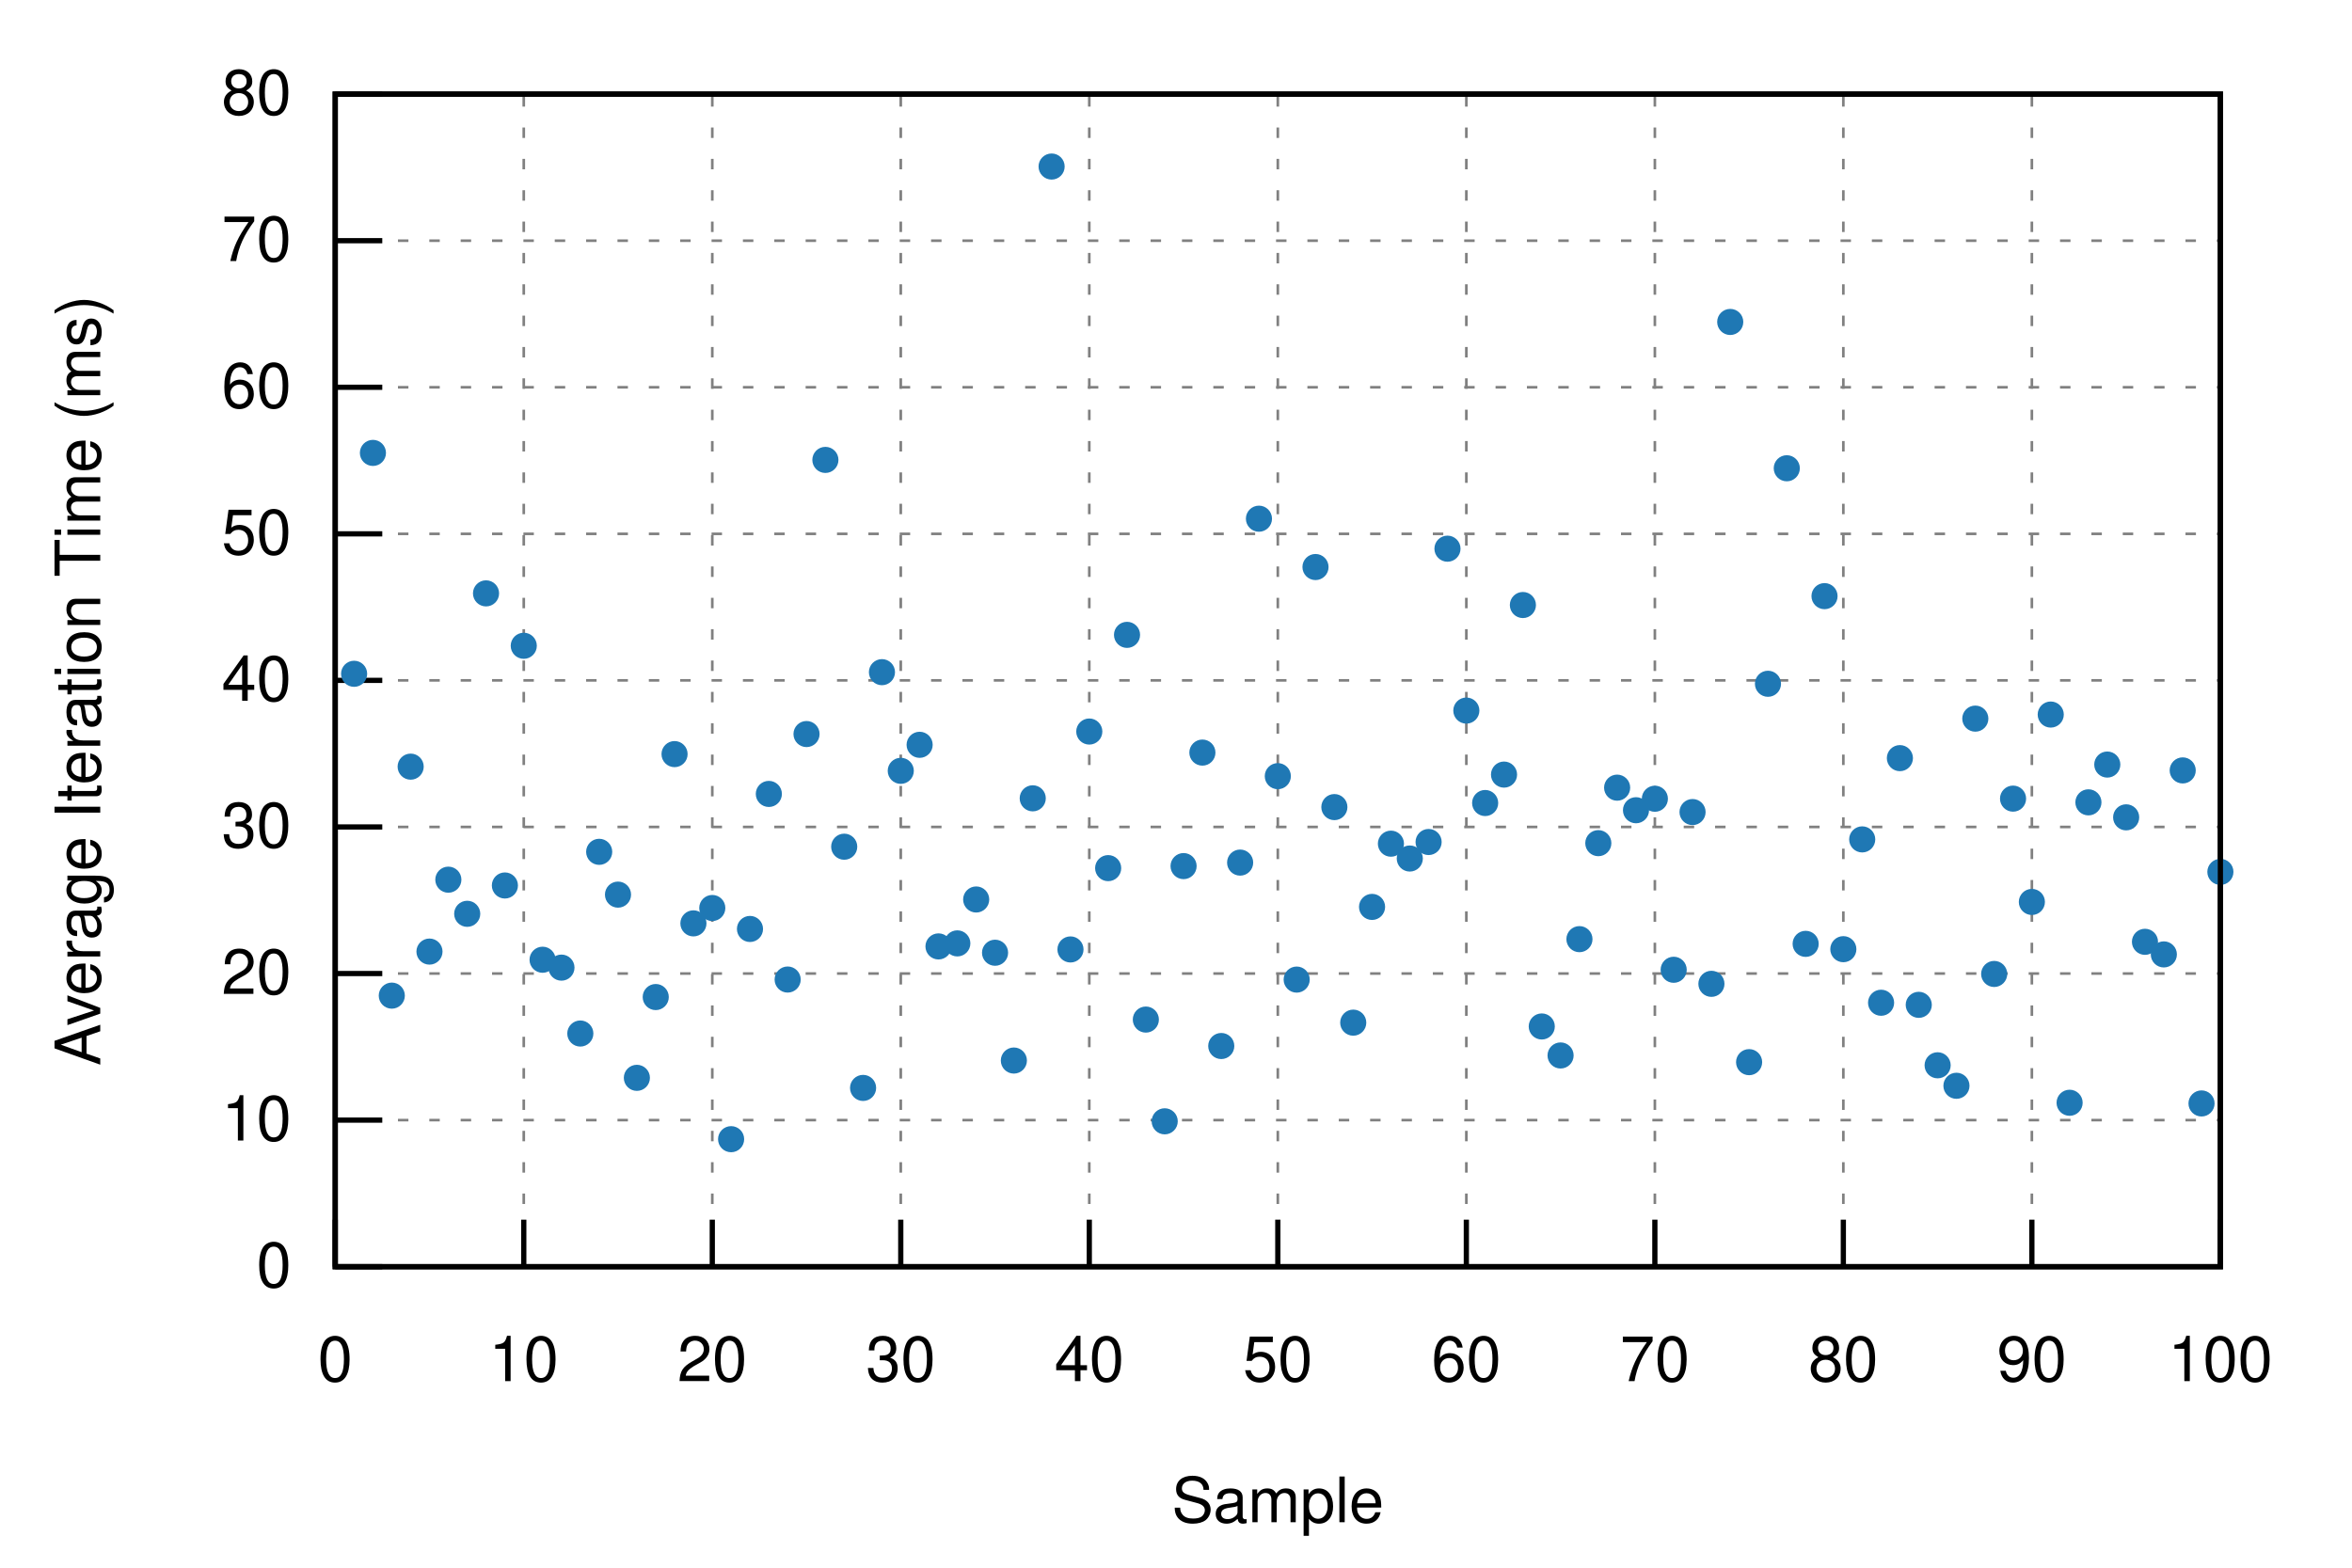
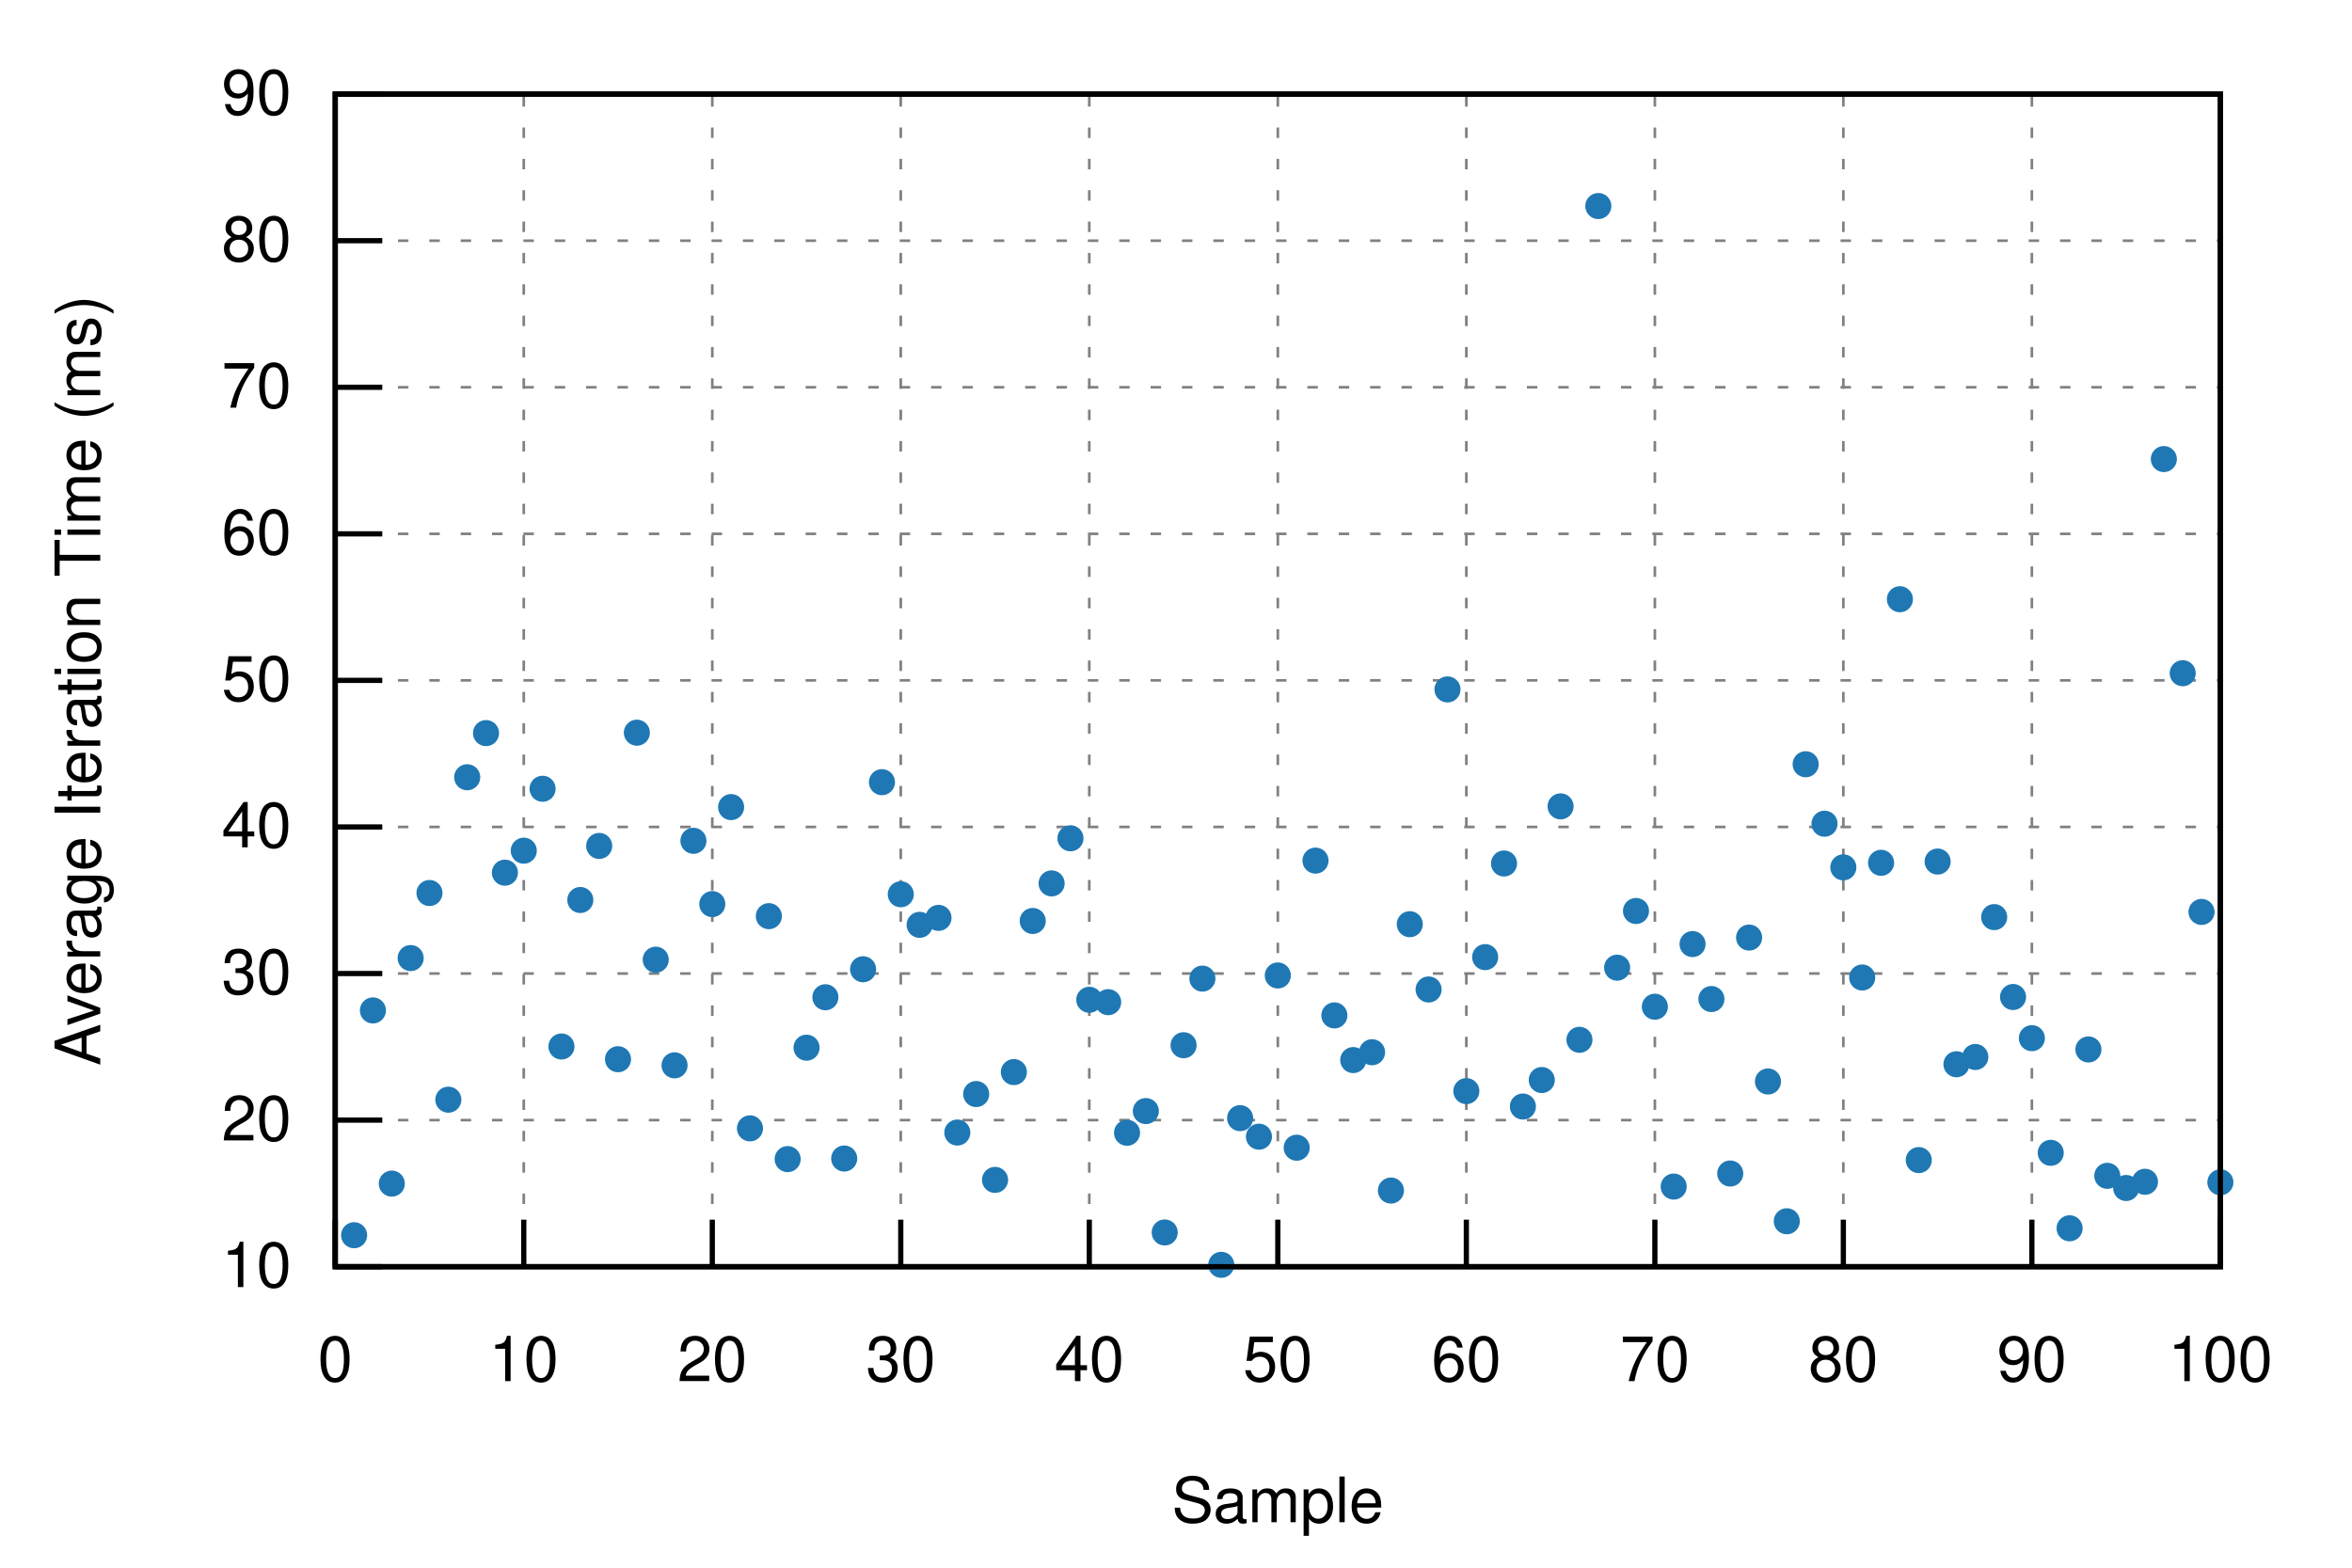
<svg xmlns="http://www.w3.org/2000/svg" xmlns:xlink="http://www.w3.org/1999/xlink" viewBox="0 0 450 300">
  <g id="gnuplot_canvas">
    <rect x="0" y="0" width="450" height="300" fill="none" />
    <defs>
      <circle id="gpDot" r="0.5" stroke-width="0.5" stroke="currentColor" />
      <path id="gpPt0" stroke-width="0.222" stroke="currentColor" d="M-1,0 h2 M0,-1 v2" />
      <path id="gpPt1" stroke-width="0.222" stroke="currentColor" d="M-1,-1 L1,1 M1,-1 L-1,1" />
      <path id="gpPt2" stroke-width="0.222" stroke="currentColor" d="M-1,0 L1,0 M0,-1 L0,1 M-1,-1 L1,1 M-1,1 L1,-1" />
      <rect id="gpPt3" stroke-width="0.222" stroke="currentColor" x="-1" y="-1" width="2" height="2" />
      <rect id="gpPt4" stroke-width="0.222" stroke="currentColor" fill="currentColor" x="-1" y="-1" width="2" height="2" />
      <circle id="gpPt5" stroke-width="0.222" stroke="currentColor" cx="0" cy="0" r="1" />
      <use xlink:href="#gpPt5" id="gpPt6" fill="currentColor" stroke="none" />
      <path id="gpPt7" stroke-width="0.222" stroke="currentColor" d="M0,-1.33 L-1.33,0.67 L1.33,0.67 z" />
      <use xlink:href="#gpPt7" id="gpPt8" fill="currentColor" stroke="none" />
      <use xlink:href="#gpPt7" id="gpPt9" stroke="currentColor" transform="rotate(180)" />
      <use xlink:href="#gpPt9" id="gpPt10" fill="currentColor" stroke="none" />
      <use xlink:href="#gpPt3" id="gpPt11" stroke="currentColor" transform="rotate(45)" />
      <use xlink:href="#gpPt11" id="gpPt12" fill="currentColor" stroke="none" />
      <path id="gpPt13" stroke-width="0.222" stroke="currentColor" d="M0,1.330 L1.265,0.411 L0.782,-1.067 L-0.782,-1.076 L-1.265,0.411 z" />
      <use xlink:href="#gpPt13" id="gpPt14" fill="currentColor" stroke="none" />
      <filter id="textbox" filterUnits="objectBoundingBox" x="0" y="0" height="1" width="1">
        <feFlood flood-color="white" flood-opacity="1" result="bgnd" />
        <feComposite in="SourceGraphic" in2="bgnd" operator="atop" />
      </filter>
      <filter id="greybox" filterUnits="objectBoundingBox" x="0" y="0" height="1" width="1">
        <feFlood flood-color="lightgrey" flood-opacity="1" result="grey" />
        <feComposite in="SourceGraphic" in2="grey" operator="atop" />
      </filter>
    </defs>
    <g fill="none" color="white" stroke="currentColor" stroke-width="1.00" stroke-linecap="butt" stroke-linejoin="miter">
</g>
    <g fill="none" color="black" stroke="currentColor" stroke-width="1.00" stroke-linecap="butt" stroke-linejoin="miter">
</g>
    <g fill="none" color="black" stroke="black" stroke-width="0.50" stroke-linecap="butt" stroke-linejoin="miter">
</g>
    <g fill="none" color="gray" stroke="currentColor" stroke-width="0.50" stroke-linecap="butt" stroke-linejoin="miter">
      <path stroke="gray" stroke-dasharray="2,4" class="gridline" d="M64.14,242.40 L424.82,242.40  " />
    </g>
    <g fill="none" color="gray" stroke="gray" stroke-width="1.00" stroke-linecap="butt" stroke-linejoin="miter">
</g>
    <g fill="none" color="black" stroke="currentColor" stroke-width="1.00" stroke-linecap="butt" stroke-linejoin="miter">
      <path stroke="black" d="M64.14,242.40 L73.14,242.40  " />
      <g transform="translate(55.75,246.30)" stroke="none" fill="black" font-family="Helvetica" font-size="12.00" text-anchor="end">
        <text>
-           <tspan font-family="Helvetica"> 0</tspan>
+           <tspan font-family="Helvetica"> 10</tspan>
        </text>
      </g>
    </g>
    <g fill="none" color="black" stroke="currentColor" stroke-width="1.00" stroke-linecap="butt" stroke-linejoin="miter">
</g>
    <g fill="none" color="black" stroke="black" stroke-width="0.50" stroke-linecap="butt" stroke-linejoin="miter">
</g>
    <g fill="none" color="gray" stroke="currentColor" stroke-width="0.50" stroke-linecap="butt" stroke-linejoin="miter">
      <path stroke="gray" stroke-dasharray="2,4" class="gridline" d="M64.14,214.35 L424.82,214.35  " />
    </g>
    <g fill="none" color="gray" stroke="gray" stroke-width="1.00" stroke-linecap="butt" stroke-linejoin="miter">
</g>
    <g fill="none" color="black" stroke="currentColor" stroke-width="1.00" stroke-linecap="butt" stroke-linejoin="miter">
      <path stroke="black" d="M64.14,214.35 L73.14,214.35  " />
      <g transform="translate(55.75,218.25)" stroke="none" fill="black" font-family="Helvetica" font-size="12.00" text-anchor="end">
        <text>
-           <tspan font-family="Helvetica"> 10</tspan>
+           <tspan font-family="Helvetica"> 20</tspan>
        </text>
      </g>
    </g>
    <g fill="none" color="black" stroke="currentColor" stroke-width="1.00" stroke-linecap="butt" stroke-linejoin="miter">
</g>
    <g fill="none" color="black" stroke="black" stroke-width="0.50" stroke-linecap="butt" stroke-linejoin="miter">
</g>
    <g fill="none" color="gray" stroke="currentColor" stroke-width="0.50" stroke-linecap="butt" stroke-linejoin="miter">
      <path stroke="gray" stroke-dasharray="2,4" class="gridline" d="M64.14,186.30 L424.82,186.30  " />
    </g>
    <g fill="none" color="gray" stroke="gray" stroke-width="1.00" stroke-linecap="butt" stroke-linejoin="miter">
</g>
    <g fill="none" color="black" stroke="currentColor" stroke-width="1.00" stroke-linecap="butt" stroke-linejoin="miter">
      <path stroke="black" d="M64.14,186.30 L73.14,186.30  " />
      <g transform="translate(55.75,190.20)" stroke="none" fill="black" font-family="Helvetica" font-size="12.00" text-anchor="end">
        <text>
-           <tspan font-family="Helvetica"> 20</tspan>
+           <tspan font-family="Helvetica"> 30</tspan>
        </text>
      </g>
    </g>
    <g fill="none" color="black" stroke="currentColor" stroke-width="1.00" stroke-linecap="butt" stroke-linejoin="miter">
</g>
    <g fill="none" color="black" stroke="black" stroke-width="0.50" stroke-linecap="butt" stroke-linejoin="miter">
</g>
    <g fill="none" color="gray" stroke="currentColor" stroke-width="0.50" stroke-linecap="butt" stroke-linejoin="miter">
      <path stroke="gray" stroke-dasharray="2,4" class="gridline" d="M64.14,158.25 L424.82,158.25  " />
    </g>
    <g fill="none" color="gray" stroke="gray" stroke-width="1.00" stroke-linecap="butt" stroke-linejoin="miter">
</g>
    <g fill="none" color="black" stroke="currentColor" stroke-width="1.00" stroke-linecap="butt" stroke-linejoin="miter">
      <path stroke="black" d="M64.14,158.25 L73.14,158.25  " />
      <g transform="translate(55.75,162.15)" stroke="none" fill="black" font-family="Helvetica" font-size="12.00" text-anchor="end">
        <text>
-           <tspan font-family="Helvetica"> 30</tspan>
+           <tspan font-family="Helvetica"> 40</tspan>
        </text>
      </g>
    </g>
    <g fill="none" color="black" stroke="currentColor" stroke-width="1.00" stroke-linecap="butt" stroke-linejoin="miter">
</g>
    <g fill="none" color="black" stroke="black" stroke-width="0.50" stroke-linecap="butt" stroke-linejoin="miter">
</g>
    <g fill="none" color="gray" stroke="currentColor" stroke-width="0.50" stroke-linecap="butt" stroke-linejoin="miter">
      <path stroke="gray" stroke-dasharray="2,4" class="gridline" d="M64.14,130.20 L424.82,130.20  " />
    </g>
    <g fill="none" color="gray" stroke="gray" stroke-width="1.00" stroke-linecap="butt" stroke-linejoin="miter">
</g>
    <g fill="none" color="black" stroke="currentColor" stroke-width="1.00" stroke-linecap="butt" stroke-linejoin="miter">
      <path stroke="black" d="M64.14,130.20 L73.14,130.20  " />
      <g transform="translate(55.75,134.10)" stroke="none" fill="black" font-family="Helvetica" font-size="12.00" text-anchor="end">
        <text>
-           <tspan font-family="Helvetica"> 40</tspan>
+           <tspan font-family="Helvetica"> 50</tspan>
        </text>
      </g>
    </g>
    <g fill="none" color="black" stroke="currentColor" stroke-width="1.00" stroke-linecap="butt" stroke-linejoin="miter">
</g>
    <g fill="none" color="black" stroke="black" stroke-width="0.50" stroke-linecap="butt" stroke-linejoin="miter">
</g>
    <g fill="none" color="gray" stroke="currentColor" stroke-width="0.50" stroke-linecap="butt" stroke-linejoin="miter">
      <path stroke="gray" stroke-dasharray="2,4" class="gridline" d="M64.14,102.16 L424.82,102.16  " />
    </g>
    <g fill="none" color="gray" stroke="gray" stroke-width="1.00" stroke-linecap="butt" stroke-linejoin="miter">
</g>
    <g fill="none" color="black" stroke="currentColor" stroke-width="1.00" stroke-linecap="butt" stroke-linejoin="miter">
      <path stroke="black" d="M64.14,102.16 L73.14,102.16  " />
      <g transform="translate(55.75,106.06)" stroke="none" fill="black" font-family="Helvetica" font-size="12.00" text-anchor="end">
        <text>
-           <tspan font-family="Helvetica"> 50</tspan>
+           <tspan font-family="Helvetica"> 60</tspan>
        </text>
      </g>
    </g>
    <g fill="none" color="black" stroke="currentColor" stroke-width="1.00" stroke-linecap="butt" stroke-linejoin="miter">
</g>
    <g fill="none" color="black" stroke="black" stroke-width="0.50" stroke-linecap="butt" stroke-linejoin="miter">
</g>
    <g fill="none" color="gray" stroke="currentColor" stroke-width="0.50" stroke-linecap="butt" stroke-linejoin="miter">
      <path stroke="gray" stroke-dasharray="2,4" class="gridline" d="M64.14,74.11 L424.82,74.11  " />
    </g>
    <g fill="none" color="gray" stroke="gray" stroke-width="1.00" stroke-linecap="butt" stroke-linejoin="miter">
</g>
    <g fill="none" color="black" stroke="currentColor" stroke-width="1.00" stroke-linecap="butt" stroke-linejoin="miter">
      <path stroke="black" d="M64.14,74.11 L73.14,74.11  " />
      <g transform="translate(55.75,78.01)" stroke="none" fill="black" font-family="Helvetica" font-size="12.00" text-anchor="end">
        <text>
-           <tspan font-family="Helvetica"> 60</tspan>
+           <tspan font-family="Helvetica"> 70</tspan>
        </text>
      </g>
    </g>
    <g fill="none" color="black" stroke="currentColor" stroke-width="1.00" stroke-linecap="butt" stroke-linejoin="miter">
</g>
    <g fill="none" color="black" stroke="black" stroke-width="0.50" stroke-linecap="butt" stroke-linejoin="miter">
</g>
    <g fill="none" color="gray" stroke="currentColor" stroke-width="0.50" stroke-linecap="butt" stroke-linejoin="miter">
      <path stroke="gray" stroke-dasharray="2,4" class="gridline" d="M64.14,46.06 L424.82,46.06  " />
    </g>
    <g fill="none" color="gray" stroke="gray" stroke-width="1.00" stroke-linecap="butt" stroke-linejoin="miter">
</g>
    <g fill="none" color="black" stroke="currentColor" stroke-width="1.00" stroke-linecap="butt" stroke-linejoin="miter">
      <path stroke="black" d="M64.14,46.06 L73.14,46.06  " />
      <g transform="translate(55.75,49.96)" stroke="none" fill="black" font-family="Helvetica" font-size="12.00" text-anchor="end">
        <text>
-           <tspan font-family="Helvetica"> 70</tspan>
+           <tspan font-family="Helvetica"> 80</tspan>
        </text>
      </g>
    </g>
    <g fill="none" color="black" stroke="currentColor" stroke-width="1.00" stroke-linecap="butt" stroke-linejoin="miter">
</g>
    <g fill="none" color="black" stroke="black" stroke-width="0.50" stroke-linecap="butt" stroke-linejoin="miter">
</g>
    <g fill="none" color="gray" stroke="currentColor" stroke-width="0.50" stroke-linecap="butt" stroke-linejoin="miter">
      <path stroke="gray" stroke-dasharray="2,4" class="gridline" d="M64.14,18.01 L424.82,18.01  " />
    </g>
    <g fill="none" color="gray" stroke="gray" stroke-width="1.00" stroke-linecap="butt" stroke-linejoin="miter">
</g>
    <g fill="none" color="black" stroke="currentColor" stroke-width="1.00" stroke-linecap="butt" stroke-linejoin="miter">
      <path stroke="black" d="M64.14,18.01 L73.14,18.01  " />
      <g transform="translate(55.75,21.91)" stroke="none" fill="black" font-family="Helvetica" font-size="12.00" text-anchor="end">
        <text>
-           <tspan font-family="Helvetica"> 80</tspan>
+           <tspan font-family="Helvetica"> 90</tspan>
        </text>
      </g>
    </g>
    <g fill="none" color="black" stroke="currentColor" stroke-width="1.00" stroke-linecap="butt" stroke-linejoin="miter">
</g>
    <g fill="none" color="black" stroke="black" stroke-width="0.50" stroke-linecap="butt" stroke-linejoin="miter">
</g>
    <g fill="none" color="gray" stroke="currentColor" stroke-width="0.50" stroke-linecap="butt" stroke-linejoin="miter">
      <path stroke="gray" stroke-dasharray="2,4" class="gridline" d="M64.14,242.40 L64.14,18.01  " />
    </g>
    <g fill="none" color="gray" stroke="gray" stroke-width="1.00" stroke-linecap="butt" stroke-linejoin="miter">
</g>
    <g fill="none" color="black" stroke="currentColor" stroke-width="1.00" stroke-linecap="butt" stroke-linejoin="miter">
      <path stroke="black" d="M64.14,242.40 L64.14,233.40  " />
      <g transform="translate(64.14,264.30)" stroke="none" fill="black" font-family="Helvetica" font-size="12.00" text-anchor="middle">
        <text>
          <tspan font-family="Helvetica"> 0</tspan>
        </text>
      </g>
    </g>
    <g fill="none" color="black" stroke="currentColor" stroke-width="1.00" stroke-linecap="butt" stroke-linejoin="miter">
</g>
    <g fill="none" color="black" stroke="black" stroke-width="0.50" stroke-linecap="butt" stroke-linejoin="miter">
</g>
    <g fill="none" color="gray" stroke="currentColor" stroke-width="0.50" stroke-linecap="butt" stroke-linejoin="miter">
      <path stroke="gray" stroke-dasharray="2,4" class="gridline" d="M100.21,242.40 L100.21,18.01  " />
    </g>
    <g fill="none" color="gray" stroke="gray" stroke-width="1.00" stroke-linecap="butt" stroke-linejoin="miter">
</g>
    <g fill="none" color="black" stroke="currentColor" stroke-width="1.00" stroke-linecap="butt" stroke-linejoin="miter">
      <path stroke="black" d="M100.21,242.40 L100.21,233.40  " />
      <g transform="translate(100.21,264.30)" stroke="none" fill="black" font-family="Helvetica" font-size="12.00" text-anchor="middle">
        <text>
          <tspan font-family="Helvetica"> 10</tspan>
        </text>
      </g>
    </g>
    <g fill="none" color="black" stroke="currentColor" stroke-width="1.00" stroke-linecap="butt" stroke-linejoin="miter">
</g>
    <g fill="none" color="black" stroke="black" stroke-width="0.50" stroke-linecap="butt" stroke-linejoin="miter">
</g>
    <g fill="none" color="gray" stroke="currentColor" stroke-width="0.50" stroke-linecap="butt" stroke-linejoin="miter">
      <path stroke="gray" stroke-dasharray="2,4" class="gridline" d="M136.28,242.40 L136.28,18.01  " />
    </g>
    <g fill="none" color="gray" stroke="gray" stroke-width="1.00" stroke-linecap="butt" stroke-linejoin="miter">
</g>
    <g fill="none" color="black" stroke="currentColor" stroke-width="1.00" stroke-linecap="butt" stroke-linejoin="miter">
      <path stroke="black" d="M136.28,242.40 L136.28,233.40  " />
      <g transform="translate(136.28,264.30)" stroke="none" fill="black" font-family="Helvetica" font-size="12.00" text-anchor="middle">
        <text>
          <tspan font-family="Helvetica"> 20</tspan>
        </text>
      </g>
    </g>
    <g fill="none" color="black" stroke="currentColor" stroke-width="1.00" stroke-linecap="butt" stroke-linejoin="miter">
</g>
    <g fill="none" color="black" stroke="black" stroke-width="0.50" stroke-linecap="butt" stroke-linejoin="miter">
</g>
    <g fill="none" color="gray" stroke="currentColor" stroke-width="0.50" stroke-linecap="butt" stroke-linejoin="miter">
      <path stroke="gray" stroke-dasharray="2,4" class="gridline" d="M172.34,242.40 L172.34,18.01  " />
    </g>
    <g fill="none" color="gray" stroke="gray" stroke-width="1.00" stroke-linecap="butt" stroke-linejoin="miter">
</g>
    <g fill="none" color="black" stroke="currentColor" stroke-width="1.00" stroke-linecap="butt" stroke-linejoin="miter">
      <path stroke="black" d="M172.34,242.40 L172.34,233.40  " />
      <g transform="translate(172.34,264.30)" stroke="none" fill="black" font-family="Helvetica" font-size="12.00" text-anchor="middle">
        <text>
          <tspan font-family="Helvetica"> 30</tspan>
        </text>
      </g>
    </g>
    <g fill="none" color="black" stroke="currentColor" stroke-width="1.00" stroke-linecap="butt" stroke-linejoin="miter">
</g>
    <g fill="none" color="black" stroke="black" stroke-width="0.50" stroke-linecap="butt" stroke-linejoin="miter">
</g>
    <g fill="none" color="gray" stroke="currentColor" stroke-width="0.50" stroke-linecap="butt" stroke-linejoin="miter">
      <path stroke="gray" stroke-dasharray="2,4" class="gridline" d="M208.41,242.40 L208.41,18.01  " />
    </g>
    <g fill="none" color="gray" stroke="gray" stroke-width="1.00" stroke-linecap="butt" stroke-linejoin="miter">
</g>
    <g fill="none" color="black" stroke="currentColor" stroke-width="1.00" stroke-linecap="butt" stroke-linejoin="miter">
      <path stroke="black" d="M208.41,242.40 L208.41,233.40  " />
      <g transform="translate(208.41,264.30)" stroke="none" fill="black" font-family="Helvetica" font-size="12.00" text-anchor="middle">
        <text>
          <tspan font-family="Helvetica"> 40</tspan>
        </text>
      </g>
    </g>
    <g fill="none" color="black" stroke="currentColor" stroke-width="1.00" stroke-linecap="butt" stroke-linejoin="miter">
</g>
    <g fill="none" color="black" stroke="black" stroke-width="0.50" stroke-linecap="butt" stroke-linejoin="miter">
</g>
    <g fill="none" color="gray" stroke="currentColor" stroke-width="0.50" stroke-linecap="butt" stroke-linejoin="miter">
      <path stroke="gray" stroke-dasharray="2,4" class="gridline" d="M244.48,242.40 L244.48,18.01  " />
    </g>
    <g fill="none" color="gray" stroke="gray" stroke-width="1.00" stroke-linecap="butt" stroke-linejoin="miter">
</g>
    <g fill="none" color="black" stroke="currentColor" stroke-width="1.00" stroke-linecap="butt" stroke-linejoin="miter">
      <path stroke="black" d="M244.48,242.40 L244.48,233.40  " />
      <g transform="translate(244.48,264.30)" stroke="none" fill="black" font-family="Helvetica" font-size="12.00" text-anchor="middle">
        <text>
          <tspan font-family="Helvetica"> 50</tspan>
        </text>
      </g>
    </g>
    <g fill="none" color="black" stroke="currentColor" stroke-width="1.00" stroke-linecap="butt" stroke-linejoin="miter">
</g>
    <g fill="none" color="black" stroke="black" stroke-width="0.50" stroke-linecap="butt" stroke-linejoin="miter">
</g>
    <g fill="none" color="gray" stroke="currentColor" stroke-width="0.50" stroke-linecap="butt" stroke-linejoin="miter">
      <path stroke="gray" stroke-dasharray="2,4" class="gridline" d="M280.55,242.40 L280.55,18.01  " />
    </g>
    <g fill="none" color="gray" stroke="gray" stroke-width="1.00" stroke-linecap="butt" stroke-linejoin="miter">
</g>
    <g fill="none" color="black" stroke="currentColor" stroke-width="1.00" stroke-linecap="butt" stroke-linejoin="miter">
      <path stroke="black" d="M280.55,242.40 L280.55,233.40  " />
      <g transform="translate(280.55,264.30)" stroke="none" fill="black" font-family="Helvetica" font-size="12.00" text-anchor="middle">
        <text>
          <tspan font-family="Helvetica"> 60</tspan>
        </text>
      </g>
    </g>
    <g fill="none" color="black" stroke="currentColor" stroke-width="1.00" stroke-linecap="butt" stroke-linejoin="miter">
</g>
    <g fill="none" color="black" stroke="black" stroke-width="0.50" stroke-linecap="butt" stroke-linejoin="miter">
</g>
    <g fill="none" color="gray" stroke="currentColor" stroke-width="0.50" stroke-linecap="butt" stroke-linejoin="miter">
      <path stroke="gray" stroke-dasharray="2,4" class="gridline" d="M316.62,242.40 L316.62,18.01  " />
    </g>
    <g fill="none" color="gray" stroke="gray" stroke-width="1.00" stroke-linecap="butt" stroke-linejoin="miter">
</g>
    <g fill="none" color="black" stroke="currentColor" stroke-width="1.00" stroke-linecap="butt" stroke-linejoin="miter">
      <path stroke="black" d="M316.62,242.40 L316.62,233.40  " />
      <g transform="translate(316.62,264.30)" stroke="none" fill="black" font-family="Helvetica" font-size="12.00" text-anchor="middle">
        <text>
          <tspan font-family="Helvetica"> 70</tspan>
        </text>
      </g>
    </g>
    <g fill="none" color="black" stroke="currentColor" stroke-width="1.00" stroke-linecap="butt" stroke-linejoin="miter">
</g>
    <g fill="none" color="black" stroke="black" stroke-width="0.50" stroke-linecap="butt" stroke-linejoin="miter">
</g>
    <g fill="none" color="gray" stroke="currentColor" stroke-width="0.50" stroke-linecap="butt" stroke-linejoin="miter">
      <path stroke="gray" stroke-dasharray="2,4" class="gridline" d="M352.68,242.40 L352.68,18.01  " />
    </g>
    <g fill="none" color="gray" stroke="gray" stroke-width="1.00" stroke-linecap="butt" stroke-linejoin="miter">
</g>
    <g fill="none" color="black" stroke="currentColor" stroke-width="1.00" stroke-linecap="butt" stroke-linejoin="miter">
      <path stroke="black" d="M352.68,242.40 L352.68,233.40  " />
      <g transform="translate(352.68,264.30)" stroke="none" fill="black" font-family="Helvetica" font-size="12.00" text-anchor="middle">
        <text>
          <tspan font-family="Helvetica"> 80</tspan>
        </text>
      </g>
    </g>
    <g fill="none" color="black" stroke="currentColor" stroke-width="1.00" stroke-linecap="butt" stroke-linejoin="miter">
</g>
    <g fill="none" color="black" stroke="black" stroke-width="0.50" stroke-linecap="butt" stroke-linejoin="miter">
</g>
    <g fill="none" color="gray" stroke="currentColor" stroke-width="0.50" stroke-linecap="butt" stroke-linejoin="miter">
      <path stroke="gray" stroke-dasharray="2,4" class="gridline" d="M388.75,242.40 L388.75,18.01  " />
    </g>
    <g fill="none" color="gray" stroke="gray" stroke-width="1.00" stroke-linecap="butt" stroke-linejoin="miter">
</g>
    <g fill="none" color="black" stroke="currentColor" stroke-width="1.00" stroke-linecap="butt" stroke-linejoin="miter">
      <path stroke="black" d="M388.75,242.40 L388.75,233.40  " />
      <g transform="translate(388.75,264.30)" stroke="none" fill="black" font-family="Helvetica" font-size="12.00" text-anchor="middle">
        <text>
          <tspan font-family="Helvetica"> 90</tspan>
        </text>
      </g>
    </g>
    <g fill="none" color="black" stroke="currentColor" stroke-width="1.00" stroke-linecap="butt" stroke-linejoin="miter">
</g>
    <g fill="none" color="black" stroke="black" stroke-width="0.50" stroke-linecap="butt" stroke-linejoin="miter">
</g>
    <g fill="none" color="gray" stroke="currentColor" stroke-width="0.50" stroke-linecap="butt" stroke-linejoin="miter">
      <path stroke="gray" stroke-dasharray="2,4" class="gridline" d="M424.82,242.40 L424.82,18.01  " />
    </g>
    <g fill="none" color="gray" stroke="gray" stroke-width="1.00" stroke-linecap="butt" stroke-linejoin="miter">
</g>
    <g fill="none" color="black" stroke="currentColor" stroke-width="1.00" stroke-linecap="butt" stroke-linejoin="miter">
      <path stroke="black" d="M424.82,242.40 L424.82,233.40  " />
      <g transform="translate(424.82,264.30)" stroke="none" fill="black" font-family="Helvetica" font-size="12.00" text-anchor="middle">
        <text>
          <tspan font-family="Helvetica"> 100</tspan>
        </text>
      </g>
    </g>
    <g fill="none" color="black" stroke="currentColor" stroke-width="1.00" stroke-linecap="butt" stroke-linejoin="miter">
</g>
    <g fill="none" color="black" stroke="currentColor" stroke-width="1.00" stroke-linecap="butt" stroke-linejoin="miter">
      <path stroke="black" d="M64.14,18.01 L64.14,242.40 L424.82,242.40 L424.82,18.01 L64.14,18.01 Z  " />
    </g>
    <g fill="none" color="black" stroke="currentColor" stroke-width="1.00" stroke-linecap="butt" stroke-linejoin="miter">
</g>
    <g id="gnuplot_plot_1" fill="none">
      <g fill="none" color="black" stroke="currentColor" stroke-width="1.00" stroke-linecap="butt" stroke-linejoin="miter">
-         <use xlink:href="#gpPt6" transform="translate(67.75,128.94) scale(2.25)" color="rgb( 31, 120, 180)" />
-         <use xlink:href="#gpPt6" transform="translate(71.35,86.67) scale(2.25)" color="rgb( 31, 120, 180)" />
-         <use xlink:href="#gpPt6" transform="translate(74.96,190.53) scale(2.25)" color="rgb( 31, 120, 180)" />
-         <use xlink:href="#gpPt6" transform="translate(78.57,146.71) scale(2.25)" color="rgb( 31, 120, 180)" />
-         <use xlink:href="#gpPt6" transform="translate(82.17,182.10) scale(2.25)" color="rgb( 31, 120, 180)" />
-         <use xlink:href="#gpPt6" transform="translate(85.78,168.34) scale(2.25)" color="rgb( 31, 120, 180)" />
-         <use xlink:href="#gpPt6" transform="translate(89.39,174.87) scale(2.25)" color="rgb( 31, 120, 180)" />
-         <use xlink:href="#gpPt6" transform="translate(92.99,113.55) scale(2.25)" color="rgb( 31, 120, 180)" />
-         <use xlink:href="#gpPt6" transform="translate(96.60,169.45) scale(2.25)" color="rgb( 31, 120, 180)" />
-         <use xlink:href="#gpPt6" transform="translate(100.21,123.58) scale(2.25)" color="rgb( 31, 120, 180)" />
-         <use xlink:href="#gpPt6" transform="translate(103.81,183.66) scale(2.25)" color="rgb( 31, 120, 180)" />
-         <use xlink:href="#gpPt6" transform="translate(107.42,185.17) scale(2.25)" color="rgb( 31, 120, 180)" />
-         <use xlink:href="#gpPt6" transform="translate(111.03,197.78) scale(2.25)" color="rgb( 31, 120, 180)" />
-         <use xlink:href="#gpPt6" transform="translate(114.64,163.01) scale(2.25)" color="rgb( 31, 120, 180)" />
-         <use xlink:href="#gpPt6" transform="translate(118.24,171.20) scale(2.25)" color="rgb( 31, 120, 180)" />
-         <use xlink:href="#gpPt6" transform="translate(121.85,206.26) scale(2.25)" color="rgb( 31, 120, 180)" />
-         <use xlink:href="#gpPt6" transform="translate(125.46,190.80) scale(2.25)" color="rgb( 31, 120, 180)" />
-         <use xlink:href="#gpPt6" transform="translate(129.06,144.31) scale(2.25)" color="rgb( 31, 120, 180)" />
-         <use xlink:href="#gpPt6" transform="translate(132.67,176.70) scale(2.25)" color="rgb( 31, 120, 180)" />
-         <use xlink:href="#gpPt6" transform="translate(136.28,173.76) scale(2.25)" color="rgb( 31, 120, 180)" />
-         <use xlink:href="#gpPt6" transform="translate(139.88,218.00) scale(2.25)" color="rgb( 31, 120, 180)" />
-         <use xlink:href="#gpPt6" transform="translate(143.49,177.77) scale(2.25)" color="rgb( 31, 120, 180)" />
-         <use xlink:href="#gpPt6" transform="translate(147.10,151.93) scale(2.25)" color="rgb( 31, 120, 180)" />
-         <use xlink:href="#gpPt6" transform="translate(150.70,187.45) scale(2.25)" color="rgb( 31, 120, 180)" />
-         <use xlink:href="#gpPt6" transform="translate(154.31,140.47) scale(2.25)" color="rgb( 31, 120, 180)" />
-         <use xlink:href="#gpPt6" transform="translate(157.92,88.01) scale(2.25)" color="rgb( 31, 120, 180)" />
-         <use xlink:href="#gpPt6" transform="translate(161.52,162.03) scale(2.25)" color="rgb( 31, 120, 180)" />
-         <use xlink:href="#gpPt6" transform="translate(165.13,208.19) scale(2.25)" color="rgb( 31, 120, 180)" />
-         <use xlink:href="#gpPt6" transform="translate(168.74,128.63) scale(2.25)" color="rgb( 31, 120, 180)" />
-         <use xlink:href="#gpPt6" transform="translate(172.34,147.51) scale(2.25)" color="rgb( 31, 120, 180)" />
-         <use xlink:href="#gpPt6" transform="translate(175.95,142.53) scale(2.25)" color="rgb( 31, 120, 180)" />
-         <use xlink:href="#gpPt6" transform="translate(179.56,181.11) scale(2.25)" color="rgb( 31, 120, 180)" />
-         <use xlink:href="#gpPt6" transform="translate(183.16,180.53) scale(2.25)" color="rgb( 31, 120, 180)" />
-         <use xlink:href="#gpPt6" transform="translate(186.77,172.13) scale(2.25)" color="rgb( 31, 120, 180)" />
-         <use xlink:href="#gpPt6" transform="translate(190.38,182.32) scale(2.25)" color="rgb( 31, 120, 180)" />
-         <use xlink:href="#gpPt6" transform="translate(193.98,202.95) scale(2.25)" color="rgb( 31, 120, 180)" />
-         <use xlink:href="#gpPt6" transform="translate(197.59,152.77) scale(2.25)" color="rgb( 31, 120, 180)" />
-         <use xlink:href="#gpPt6" transform="translate(201.20,31.87) scale(2.25)" color="rgb( 31, 120, 180)" />
-         <use xlink:href="#gpPt6" transform="translate(204.81,181.69) scale(2.25)" color="rgb( 31, 120, 180)" />
-         <use xlink:href="#gpPt6" transform="translate(208.41,139.99) scale(2.25)" color="rgb( 31, 120, 180)" />
-         <use xlink:href="#gpPt6" transform="translate(212.02,166.13) scale(2.25)" color="rgb( 31, 120, 180)" />
-         <use xlink:href="#gpPt6" transform="translate(215.63,121.49) scale(2.25)" color="rgb( 31, 120, 180)" />
-         <use xlink:href="#gpPt6" transform="translate(219.23,195.11) scale(2.25)" color="rgb( 31, 120, 180)" />
-         <use xlink:href="#gpPt6" transform="translate(222.84,214.58) scale(2.25)" color="rgb( 31, 120, 180)" />
-         <use xlink:href="#gpPt6" transform="translate(226.45,165.74) scale(2.25)" color="rgb( 31, 120, 180)" />
-         <use xlink:href="#gpPt6" transform="translate(230.05,144.02) scale(2.25)" color="rgb( 31, 120, 180)" />
-         <use xlink:href="#gpPt6" transform="translate(233.66,200.17) scale(2.25)" color="rgb( 31, 120, 180)" />
-         <use xlink:href="#gpPt6" transform="translate(237.27,165.07) scale(2.25)" color="rgb( 31, 120, 180)" />
-         <use xlink:href="#gpPt6" transform="translate(240.87,99.26) scale(2.25)" color="rgb( 31, 120, 180)" />
-         <use xlink:href="#gpPt6" transform="translate(244.48,148.53) scale(2.25)" color="rgb( 31, 120, 180)" />
-         <use xlink:href="#gpPt6" transform="translate(248.09,187.46) scale(2.25)" color="rgb( 31, 120, 180)" />
-         <use xlink:href="#gpPt6" transform="translate(251.69,108.51) scale(2.25)" color="rgb( 31, 120, 180)" />
-         <use xlink:href="#gpPt6" transform="translate(255.30,154.45) scale(2.25)" color="rgb( 31, 120, 180)" />
-         <use xlink:href="#gpPt6" transform="translate(258.91,195.70) scale(2.25)" color="rgb( 31, 120, 180)" />
-         <use xlink:href="#gpPt6" transform="translate(262.51,173.55) scale(2.25)" color="rgb( 31, 120, 180)" />
-         <use xlink:href="#gpPt6" transform="translate(266.12,161.45) scale(2.25)" color="rgb( 31, 120, 180)" />
-         <use xlink:href="#gpPt6" transform="translate(269.73,164.29) scale(2.25)" color="rgb( 31, 120, 180)" />
-         <use xlink:href="#gpPt6" transform="translate(273.33,161.13) scale(2.25)" color="rgb( 31, 120, 180)" />
-         <use xlink:href="#gpPt6" transform="translate(276.94,105.00) scale(2.25)" color="rgb( 31, 120, 180)" />
-         <use xlink:href="#gpPt6" transform="translate(280.55,135.98) scale(2.25)" color="rgb( 31, 120, 180)" />
-         <use xlink:href="#gpPt6" transform="translate(284.15,153.67) scale(2.25)" color="rgb( 31, 120, 180)" />
-         <use xlink:href="#gpPt6" transform="translate(287.76,148.23) scale(2.25)" color="rgb( 31, 120, 180)" />
-         <use xlink:href="#gpPt6" transform="translate(291.37,115.78) scale(2.25)" color="rgb( 31, 120, 180)" />
-         <use xlink:href="#gpPt6" transform="translate(294.98,196.43) scale(2.25)" color="rgb( 31, 120, 180)" />
-         <use xlink:href="#gpPt6" transform="translate(298.58,201.98) scale(2.25)" color="rgb( 31, 120, 180)" />
-         <use xlink:href="#gpPt6" transform="translate(302.19,179.72) scale(2.25)" color="rgb( 31, 120, 180)" />
-         <use xlink:href="#gpPt6" transform="translate(305.80,161.35) scale(2.25)" color="rgb( 31, 120, 180)" />
-         <use xlink:href="#gpPt6" transform="translate(309.40,150.73) scale(2.25)" color="rgb( 31, 120, 180)" />
-         <use xlink:href="#gpPt6" transform="translate(313.01,155.05) scale(2.25)" color="rgb( 31, 120, 180)" />
-         <use xlink:href="#gpPt6" transform="translate(316.62,152.85) scale(2.25)" color="rgb( 31, 120, 180)" />
-         <use xlink:href="#gpPt6" transform="translate(320.22,185.58) scale(2.25)" color="rgb( 31, 120, 180)" />
-         <use xlink:href="#gpPt6" transform="translate(323.83,155.40) scale(2.25)" color="rgb( 31, 120, 180)" />
-         <use xlink:href="#gpPt6" transform="translate(327.44,188.27) scale(2.25)" color="rgb( 31, 120, 180)" />
-         <use xlink:href="#gpPt6" transform="translate(331.04,61.61) scale(2.25)" color="rgb( 31, 120, 180)" />
-         <use xlink:href="#gpPt6" transform="translate(334.65,203.26) scale(2.25)" color="rgb( 31, 120, 180)" />
-         <use xlink:href="#gpPt6" transform="translate(338.26,130.85) scale(2.25)" color="rgb( 31, 120, 180)" />
-         <use xlink:href="#gpPt6" transform="translate(341.86,89.61) scale(2.25)" color="rgb( 31, 120, 180)" />
-         <use xlink:href="#gpPt6" transform="translate(345.47,180.62) scale(2.25)" color="rgb( 31, 120, 180)" />
-         <use xlink:href="#gpPt6" transform="translate(349.08,114.08) scale(2.25)" color="rgb( 31, 120, 180)" />
-         <use xlink:href="#gpPt6" transform="translate(352.68,181.64) scale(2.25)" color="rgb( 31, 120, 180)" />
-         <use xlink:href="#gpPt6" transform="translate(356.29,160.63) scale(2.25)" color="rgb( 31, 120, 180)" />
-         <use xlink:href="#gpPt6" transform="translate(359.90,191.89) scale(2.25)" color="rgb( 31, 120, 180)" />
-         <use xlink:href="#gpPt6" transform="translate(363.50,145.08) scale(2.25)" color="rgb( 31, 120, 180)" />
-         <use xlink:href="#gpPt6" transform="translate(367.11,192.29) scale(2.25)" color="rgb( 31, 120, 180)" />
-         <use xlink:href="#gpPt6" transform="translate(370.72,203.86) scale(2.25)" color="rgb( 31, 120, 180)" />
-         <use xlink:href="#gpPt6" transform="translate(374.32,207.78) scale(2.25)" color="rgb( 31, 120, 180)" />
-         <use xlink:href="#gpPt6" transform="translate(377.93,137.52) scale(2.25)" color="rgb( 31, 120, 180)" />
-         <use xlink:href="#gpPt6" transform="translate(381.54,186.38) scale(2.25)" color="rgb( 31, 120, 180)" />
-         <use xlink:href="#gpPt6" transform="translate(385.15,152.83) scale(2.25)" color="rgb( 31, 120, 180)" />
-         <use xlink:href="#gpPt6" transform="translate(388.75,172.60) scale(2.25)" color="rgb( 31, 120, 180)" />
-         <use xlink:href="#gpPt6" transform="translate(392.36,136.74) scale(2.25)" color="rgb( 31, 120, 180)" />
-         <use xlink:href="#gpPt6" transform="translate(395.97,211.03) scale(2.25)" color="rgb( 31, 120, 180)" />
-         <use xlink:href="#gpPt6" transform="translate(399.57,153.54) scale(2.25)" color="rgb( 31, 120, 180)" />
-         <use xlink:href="#gpPt6" transform="translate(403.18,146.31) scale(2.25)" color="rgb( 31, 120, 180)" />
-         <use xlink:href="#gpPt6" transform="translate(406.79,156.41) scale(2.25)" color="rgb( 31, 120, 180)" />
-         <use xlink:href="#gpPt6" transform="translate(410.39,180.23) scale(2.25)" color="rgb( 31, 120, 180)" />
-         <use xlink:href="#gpPt6" transform="translate(414.00,182.64) scale(2.25)" color="rgb( 31, 120, 180)" />
-         <use xlink:href="#gpPt6" transform="translate(417.61,147.43) scale(2.25)" color="rgb( 31, 120, 180)" />
-         <use xlink:href="#gpPt6" transform="translate(421.21,211.16) scale(2.25)" color="rgb( 31, 120, 180)" />
-         <use xlink:href="#gpPt6" transform="translate(424.82,166.85) scale(2.25)" color="rgb( 31, 120, 180)" />
+         <use xlink:href="#gpPt6" transform="translate(67.75,236.38) scale(2.25)" color="rgb( 31, 120, 180)" />
+         <use xlink:href="#gpPt6" transform="translate(71.35,193.36) scale(2.25)" color="rgb( 31, 120, 180)" />
+         <use xlink:href="#gpPt6" transform="translate(74.96,226.50) scale(2.25)" color="rgb( 31, 120, 180)" />
+         <use xlink:href="#gpPt6" transform="translate(78.57,183.34) scale(2.25)" color="rgb( 31, 120, 180)" />
+         <use xlink:href="#gpPt6" transform="translate(82.17,170.89) scale(2.25)" color="rgb( 31, 120, 180)" />
+         <use xlink:href="#gpPt6" transform="translate(85.78,210.44) scale(2.25)" color="rgb( 31, 120, 180)" />
+         <use xlink:href="#gpPt6" transform="translate(89.39,148.74) scale(2.25)" color="rgb( 31, 120, 180)" />
+         <use xlink:href="#gpPt6" transform="translate(92.99,140.29) scale(2.25)" color="rgb( 31, 120, 180)" />
+         <use xlink:href="#gpPt6" transform="translate(96.60,167.00) scale(2.25)" color="rgb( 31, 120, 180)" />
+         <use xlink:href="#gpPt6" transform="translate(100.21,162.79) scale(2.25)" color="rgb( 31, 120, 180)" />
+         <use xlink:href="#gpPt6" transform="translate(103.81,150.94) scale(2.25)" color="rgb( 31, 120, 180)" />
+         <use xlink:href="#gpPt6" transform="translate(107.42,200.26) scale(2.25)" color="rgb( 31, 120, 180)" />
+         <use xlink:href="#gpPt6" transform="translate(111.03,172.23) scale(2.25)" color="rgb( 31, 120, 180)" />
+         <use xlink:href="#gpPt6" transform="translate(114.64,161.88) scale(2.25)" color="rgb( 31, 120, 180)" />
+         <use xlink:href="#gpPt6" transform="translate(118.24,202.70) scale(2.25)" color="rgb( 31, 120, 180)" />
+         <use xlink:href="#gpPt6" transform="translate(121.85,140.21) scale(2.25)" color="rgb( 31, 120, 180)" />
+         <use xlink:href="#gpPt6" transform="translate(125.46,183.65) scale(2.25)" color="rgb( 31, 120, 180)" />
+         <use xlink:href="#gpPt6" transform="translate(129.06,203.87) scale(2.25)" color="rgb( 31, 120, 180)" />
+         <use xlink:href="#gpPt6" transform="translate(132.67,160.90) scale(2.25)" color="rgb( 31, 120, 180)" />
+         <use xlink:href="#gpPt6" transform="translate(136.28,173.01) scale(2.25)" color="rgb( 31, 120, 180)" />
+         <use xlink:href="#gpPt6" transform="translate(139.88,154.45) scale(2.25)" color="rgb( 31, 120, 180)" />
+         <use xlink:href="#gpPt6" transform="translate(143.49,215.93) scale(2.25)" color="rgb( 31, 120, 180)" />
+         <use xlink:href="#gpPt6" transform="translate(147.10,175.32) scale(2.25)" color="rgb( 31, 120, 180)" />
+         <use xlink:href="#gpPt6" transform="translate(150.70,221.81) scale(2.25)" color="rgb( 31, 120, 180)" />
+         <use xlink:href="#gpPt6" transform="translate(154.31,200.49) scale(2.25)" color="rgb( 31, 120, 180)" />
+         <use xlink:href="#gpPt6" transform="translate(157.92,190.84) scale(2.25)" color="rgb( 31, 120, 180)" />
+         <use xlink:href="#gpPt6" transform="translate(161.52,221.70) scale(2.25)" color="rgb( 31, 120, 180)" />
+         <use xlink:href="#gpPt6" transform="translate(165.13,185.48) scale(2.25)" color="rgb( 31, 120, 180)" />
+         <use xlink:href="#gpPt6" transform="translate(168.74,149.68) scale(2.25)" color="rgb( 31, 120, 180)" />
+         <use xlink:href="#gpPt6" transform="translate(172.34,171.13) scale(2.25)" color="rgb( 31, 120, 180)" />
+         <use xlink:href="#gpPt6" transform="translate(175.95,176.98) scale(2.25)" color="rgb( 31, 120, 180)" />
+         <use xlink:href="#gpPt6" transform="translate(179.56,175.65) scale(2.25)" color="rgb( 31, 120, 180)" />
+         <use xlink:href="#gpPt6" transform="translate(183.16,216.73) scale(2.25)" color="rgb( 31, 120, 180)" />
+         <use xlink:href="#gpPt6" transform="translate(186.77,209.36) scale(2.25)" color="rgb( 31, 120, 180)" />
+         <use xlink:href="#gpPt6" transform="translate(190.38,225.79) scale(2.25)" color="rgb( 31, 120, 180)" />
+         <use xlink:href="#gpPt6" transform="translate(193.98,205.16) scale(2.25)" color="rgb( 31, 120, 180)" />
+         <use xlink:href="#gpPt6" transform="translate(197.59,176.24) scale(2.25)" color="rgb( 31, 120, 180)" />
+         <use xlink:href="#gpPt6" transform="translate(201.20,169.05) scale(2.25)" color="rgb( 31, 120, 180)" />
+         <use xlink:href="#gpPt6" transform="translate(204.81,160.42) scale(2.25)" color="rgb( 31, 120, 180)" />
+         <use xlink:href="#gpPt6" transform="translate(208.41,191.32) scale(2.25)" color="rgb( 31, 120, 180)" />
+         <use xlink:href="#gpPt6" transform="translate(212.02,191.78) scale(2.25)" color="rgb( 31, 120, 180)" />
+         <use xlink:href="#gpPt6" transform="translate(215.63,216.77) scale(2.25)" color="rgb( 31, 120, 180)" />
+         <use xlink:href="#gpPt6" transform="translate(219.23,212.62) scale(2.25)" color="rgb( 31, 120, 180)" />
+         <use xlink:href="#gpPt6" transform="translate(222.84,235.85) scale(2.25)" color="rgb( 31, 120, 180)" />
+         <use xlink:href="#gpPt6" transform="translate(226.45,200.02) scale(2.25)" color="rgb( 31, 120, 180)" />
+         <use xlink:href="#gpPt6" transform="translate(230.05,187.27) scale(2.25)" color="rgb( 31, 120, 180)" />
+         <use xlink:href="#gpPt6" transform="translate(233.66,242.04) scale(2.25)" color="rgb( 31, 120, 180)" />
+         <use xlink:href="#gpPt6" transform="translate(237.27,213.97) scale(2.25)" color="rgb( 31, 120, 180)" />
+         <use xlink:href="#gpPt6" transform="translate(240.87,217.52) scale(2.25)" color="rgb( 31, 120, 180)" />
+         <use xlink:href="#gpPt6" transform="translate(244.48,186.67) scale(2.25)" color="rgb( 31, 120, 180)" />
+         <use xlink:href="#gpPt6" transform="translate(248.09,219.63) scale(2.25)" color="rgb( 31, 120, 180)" />
+         <use xlink:href="#gpPt6" transform="translate(251.69,164.69) scale(2.25)" color="rgb( 31, 120, 180)" />
+         <use xlink:href="#gpPt6" transform="translate(255.30,194.31) scale(2.25)" color="rgb( 31, 120, 180)" />
+         <use xlink:href="#gpPt6" transform="translate(258.91,202.86) scale(2.25)" color="rgb( 31, 120, 180)" />
+         <use xlink:href="#gpPt6" transform="translate(262.51,201.36) scale(2.25)" color="rgb( 31, 120, 180)" />
+         <use xlink:href="#gpPt6" transform="translate(266.12,227.83) scale(2.25)" color="rgb( 31, 120, 180)" />
+         <use xlink:href="#gpPt6" transform="translate(269.73,176.86) scale(2.25)" color="rgb( 31, 120, 180)" />
+         <use xlink:href="#gpPt6" transform="translate(273.33,189.35) scale(2.25)" color="rgb( 31, 120, 180)" />
+         <use xlink:href="#gpPt6" transform="translate(276.94,131.93) scale(2.25)" color="rgb( 31, 120, 180)" />
+         <use xlink:href="#gpPt6" transform="translate(280.55,208.80) scale(2.25)" color="rgb( 31, 120, 180)" />
+         <use xlink:href="#gpPt6" transform="translate(284.15,183.16) scale(2.25)" color="rgb( 31, 120, 180)" />
+         <use xlink:href="#gpPt6" transform="translate(287.76,165.24) scale(2.25)" color="rgb( 31, 120, 180)" />
+         <use xlink:href="#gpPt6" transform="translate(291.37,211.75) scale(2.25)" color="rgb( 31, 120, 180)" />
+         <use xlink:href="#gpPt6" transform="translate(294.98,206.68) scale(2.25)" color="rgb( 31, 120, 180)" />
+         <use xlink:href="#gpPt6" transform="translate(298.58,154.31) scale(2.25)" color="rgb( 31, 120, 180)" />
+         <use xlink:href="#gpPt6" transform="translate(302.19,198.98) scale(2.25)" color="rgb( 31, 120, 180)" />
+         <use xlink:href="#gpPt6" transform="translate(305.80,39.43) scale(2.25)" color="rgb( 31, 120, 180)" />
+         <use xlink:href="#gpPt6" transform="translate(309.40,185.18) scale(2.25)" color="rgb( 31, 120, 180)" />
+         <use xlink:href="#gpPt6" transform="translate(313.01,174.33) scale(2.25)" color="rgb( 31, 120, 180)" />
+         <use xlink:href="#gpPt6" transform="translate(316.62,192.65) scale(2.25)" color="rgb( 31, 120, 180)" />
+         <use xlink:href="#gpPt6" transform="translate(320.22,227.07) scale(2.25)" color="rgb( 31, 120, 180)" />
+         <use xlink:href="#gpPt6" transform="translate(323.83,180.66) scale(2.25)" color="rgb( 31, 120, 180)" />
+         <use xlink:href="#gpPt6" transform="translate(327.44,191.18) scale(2.25)" color="rgb( 31, 120, 180)" />
+         <use xlink:href="#gpPt6" transform="translate(331.04,224.57) scale(2.25)" color="rgb( 31, 120, 180)" />
+         <use xlink:href="#gpPt6" transform="translate(334.65,179.42) scale(2.25)" color="rgb( 31, 120, 180)" />
+         <use xlink:href="#gpPt6" transform="translate(338.26,206.96) scale(2.25)" color="rgb( 31, 120, 180)" />
+         <use xlink:href="#gpPt6" transform="translate(341.86,233.71) scale(2.25)" color="rgb( 31, 120, 180)" />
+         <use xlink:href="#gpPt6" transform="translate(345.47,146.25) scale(2.25)" color="rgb( 31, 120, 180)" />
+         <use xlink:href="#gpPt6" transform="translate(349.08,157.63) scale(2.25)" color="rgb( 31, 120, 180)" />
+         <use xlink:href="#gpPt6" transform="translate(352.68,165.98) scale(2.25)" color="rgb( 31, 120, 180)" />
+         <use xlink:href="#gpPt6" transform="translate(356.29,187.06) scale(2.25)" color="rgb( 31, 120, 180)" />
+         <use xlink:href="#gpPt6" transform="translate(359.90,165.11) scale(2.25)" color="rgb( 31, 120, 180)" />
+         <use xlink:href="#gpPt6" transform="translate(363.50,114.67) scale(2.25)" color="rgb( 31, 120, 180)" />
+         <use xlink:href="#gpPt6" transform="translate(367.11,222.00) scale(2.25)" color="rgb( 31, 120, 180)" />
+         <use xlink:href="#gpPt6" transform="translate(370.72,164.87) scale(2.25)" color="rgb( 31, 120, 180)" />
+         <use xlink:href="#gpPt6" transform="translate(374.32,203.66) scale(2.25)" color="rgb( 31, 120, 180)" />
+         <use xlink:href="#gpPt6" transform="translate(377.93,202.27) scale(2.25)" color="rgb( 31, 120, 180)" />
+         <use xlink:href="#gpPt6" transform="translate(381.54,175.50) scale(2.25)" color="rgb( 31, 120, 180)" />
+         <use xlink:href="#gpPt6" transform="translate(385.15,190.79) scale(2.25)" color="rgb( 31, 120, 180)" />
+         <use xlink:href="#gpPt6" transform="translate(388.75,198.67) scale(2.25)" color="rgb( 31, 120, 180)" />
+         <use xlink:href="#gpPt6" transform="translate(392.36,220.61) scale(2.25)" color="rgb( 31, 120, 180)" />
+         <use xlink:href="#gpPt6" transform="translate(395.97,235.05) scale(2.25)" color="rgb( 31, 120, 180)" />
+         <use xlink:href="#gpPt6" transform="translate(399.57,200.83) scale(2.25)" color="rgb( 31, 120, 180)" />
+         <use xlink:href="#gpPt6" transform="translate(403.18,225.01) scale(2.25)" color="rgb( 31, 120, 180)" />
+         <use xlink:href="#gpPt6" transform="translate(406.79,227.34) scale(2.25)" color="rgb( 31, 120, 180)" />
+         <use xlink:href="#gpPt6" transform="translate(410.39,226.15) scale(2.25)" color="rgb( 31, 120, 180)" />
+         <use xlink:href="#gpPt6" transform="translate(414.00,87.85) scale(2.25)" color="rgb( 31, 120, 180)" />
+         <use xlink:href="#gpPt6" transform="translate(417.61,128.83) scale(2.25)" color="rgb( 31, 120, 180)" />
+         <use xlink:href="#gpPt6" transform="translate(421.21,174.51) scale(2.25)" color="rgb( 31, 120, 180)" />
+         <use xlink:href="#gpPt6" transform="translate(424.82,226.25) scale(2.25)" color="rgb( 31, 120, 180)" />
      </g>
    </g>
    <g fill="none" color="white" stroke="rgb( 31, 120, 180)" stroke-width="2.00" stroke-linecap="butt" stroke-linejoin="miter">
</g>
    <g fill="none" color="black" stroke="currentColor" stroke-width="2.00" stroke-linecap="butt" stroke-linejoin="miter">
</g>
    <g fill="none" color="black" stroke="black" stroke-width="1.00" stroke-linecap="butt" stroke-linejoin="miter">
</g>
    <g fill="none" color="black" stroke="currentColor" stroke-width="1.00" stroke-linecap="butt" stroke-linejoin="miter">
      <path stroke="black" d="M64.14,18.01 L64.14,242.40 L424.82,242.40 L424.82,18.01 L64.14,18.01 Z  " />
      <g transform="translate(19.18,130.21) rotate(270.00)" stroke="none" fill="black" font-family="Helvetica" font-size="12.00" text-anchor="middle">
        <text>
          <tspan font-family="Helvetica">Average Iteration Time (ms)</tspan>
        </text>
      </g>
    </g>
    <g fill="none" color="black" stroke="currentColor" stroke-width="1.00" stroke-linecap="butt" stroke-linejoin="miter">
      <g transform="translate(244.48,291.30)" stroke="none" fill="black" font-family="Helvetica" font-size="12.00" text-anchor="middle">
        <text>
          <tspan font-family="Helvetica">Sample</tspan>
        </text>
      </g>
    </g>
    <g fill="none" color="black" stroke="currentColor" stroke-width="1.00" stroke-linecap="butt" stroke-linejoin="miter">
</g>
    <g fill="none" color="black" stroke="currentColor" stroke-width="1.00" stroke-linecap="butt" stroke-linejoin="miter">
</g>
  </g>
</svg>
